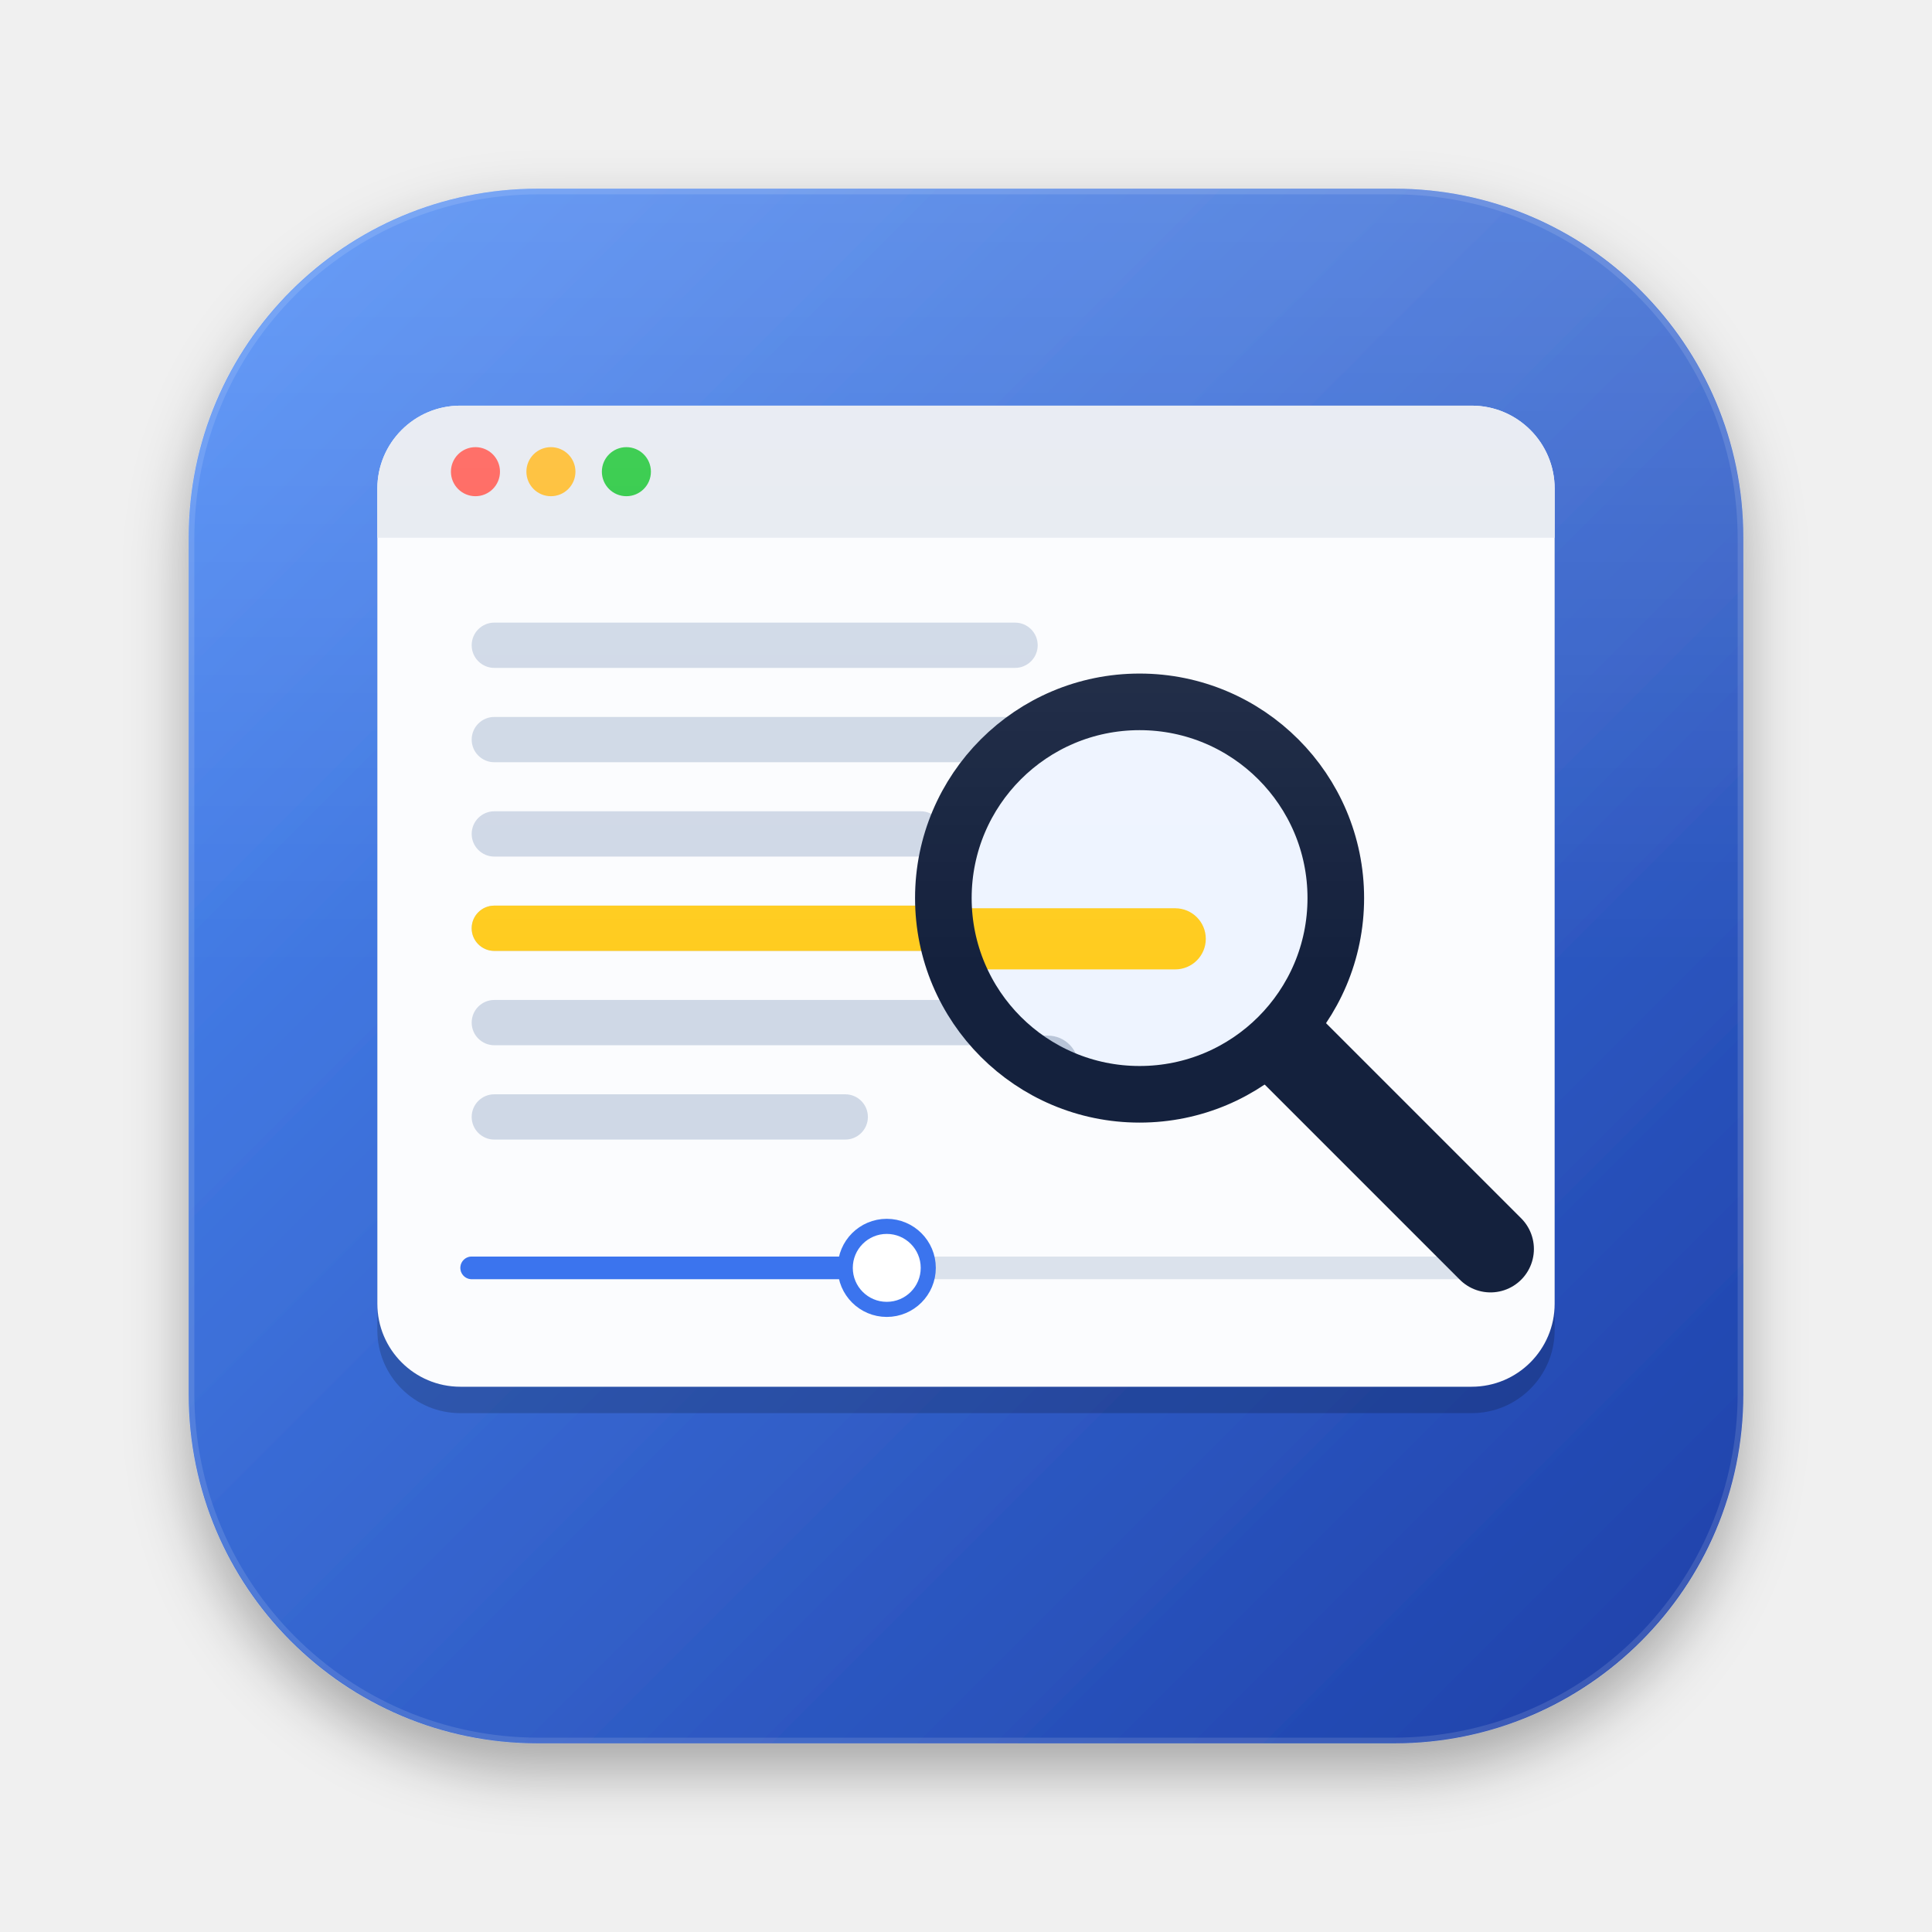
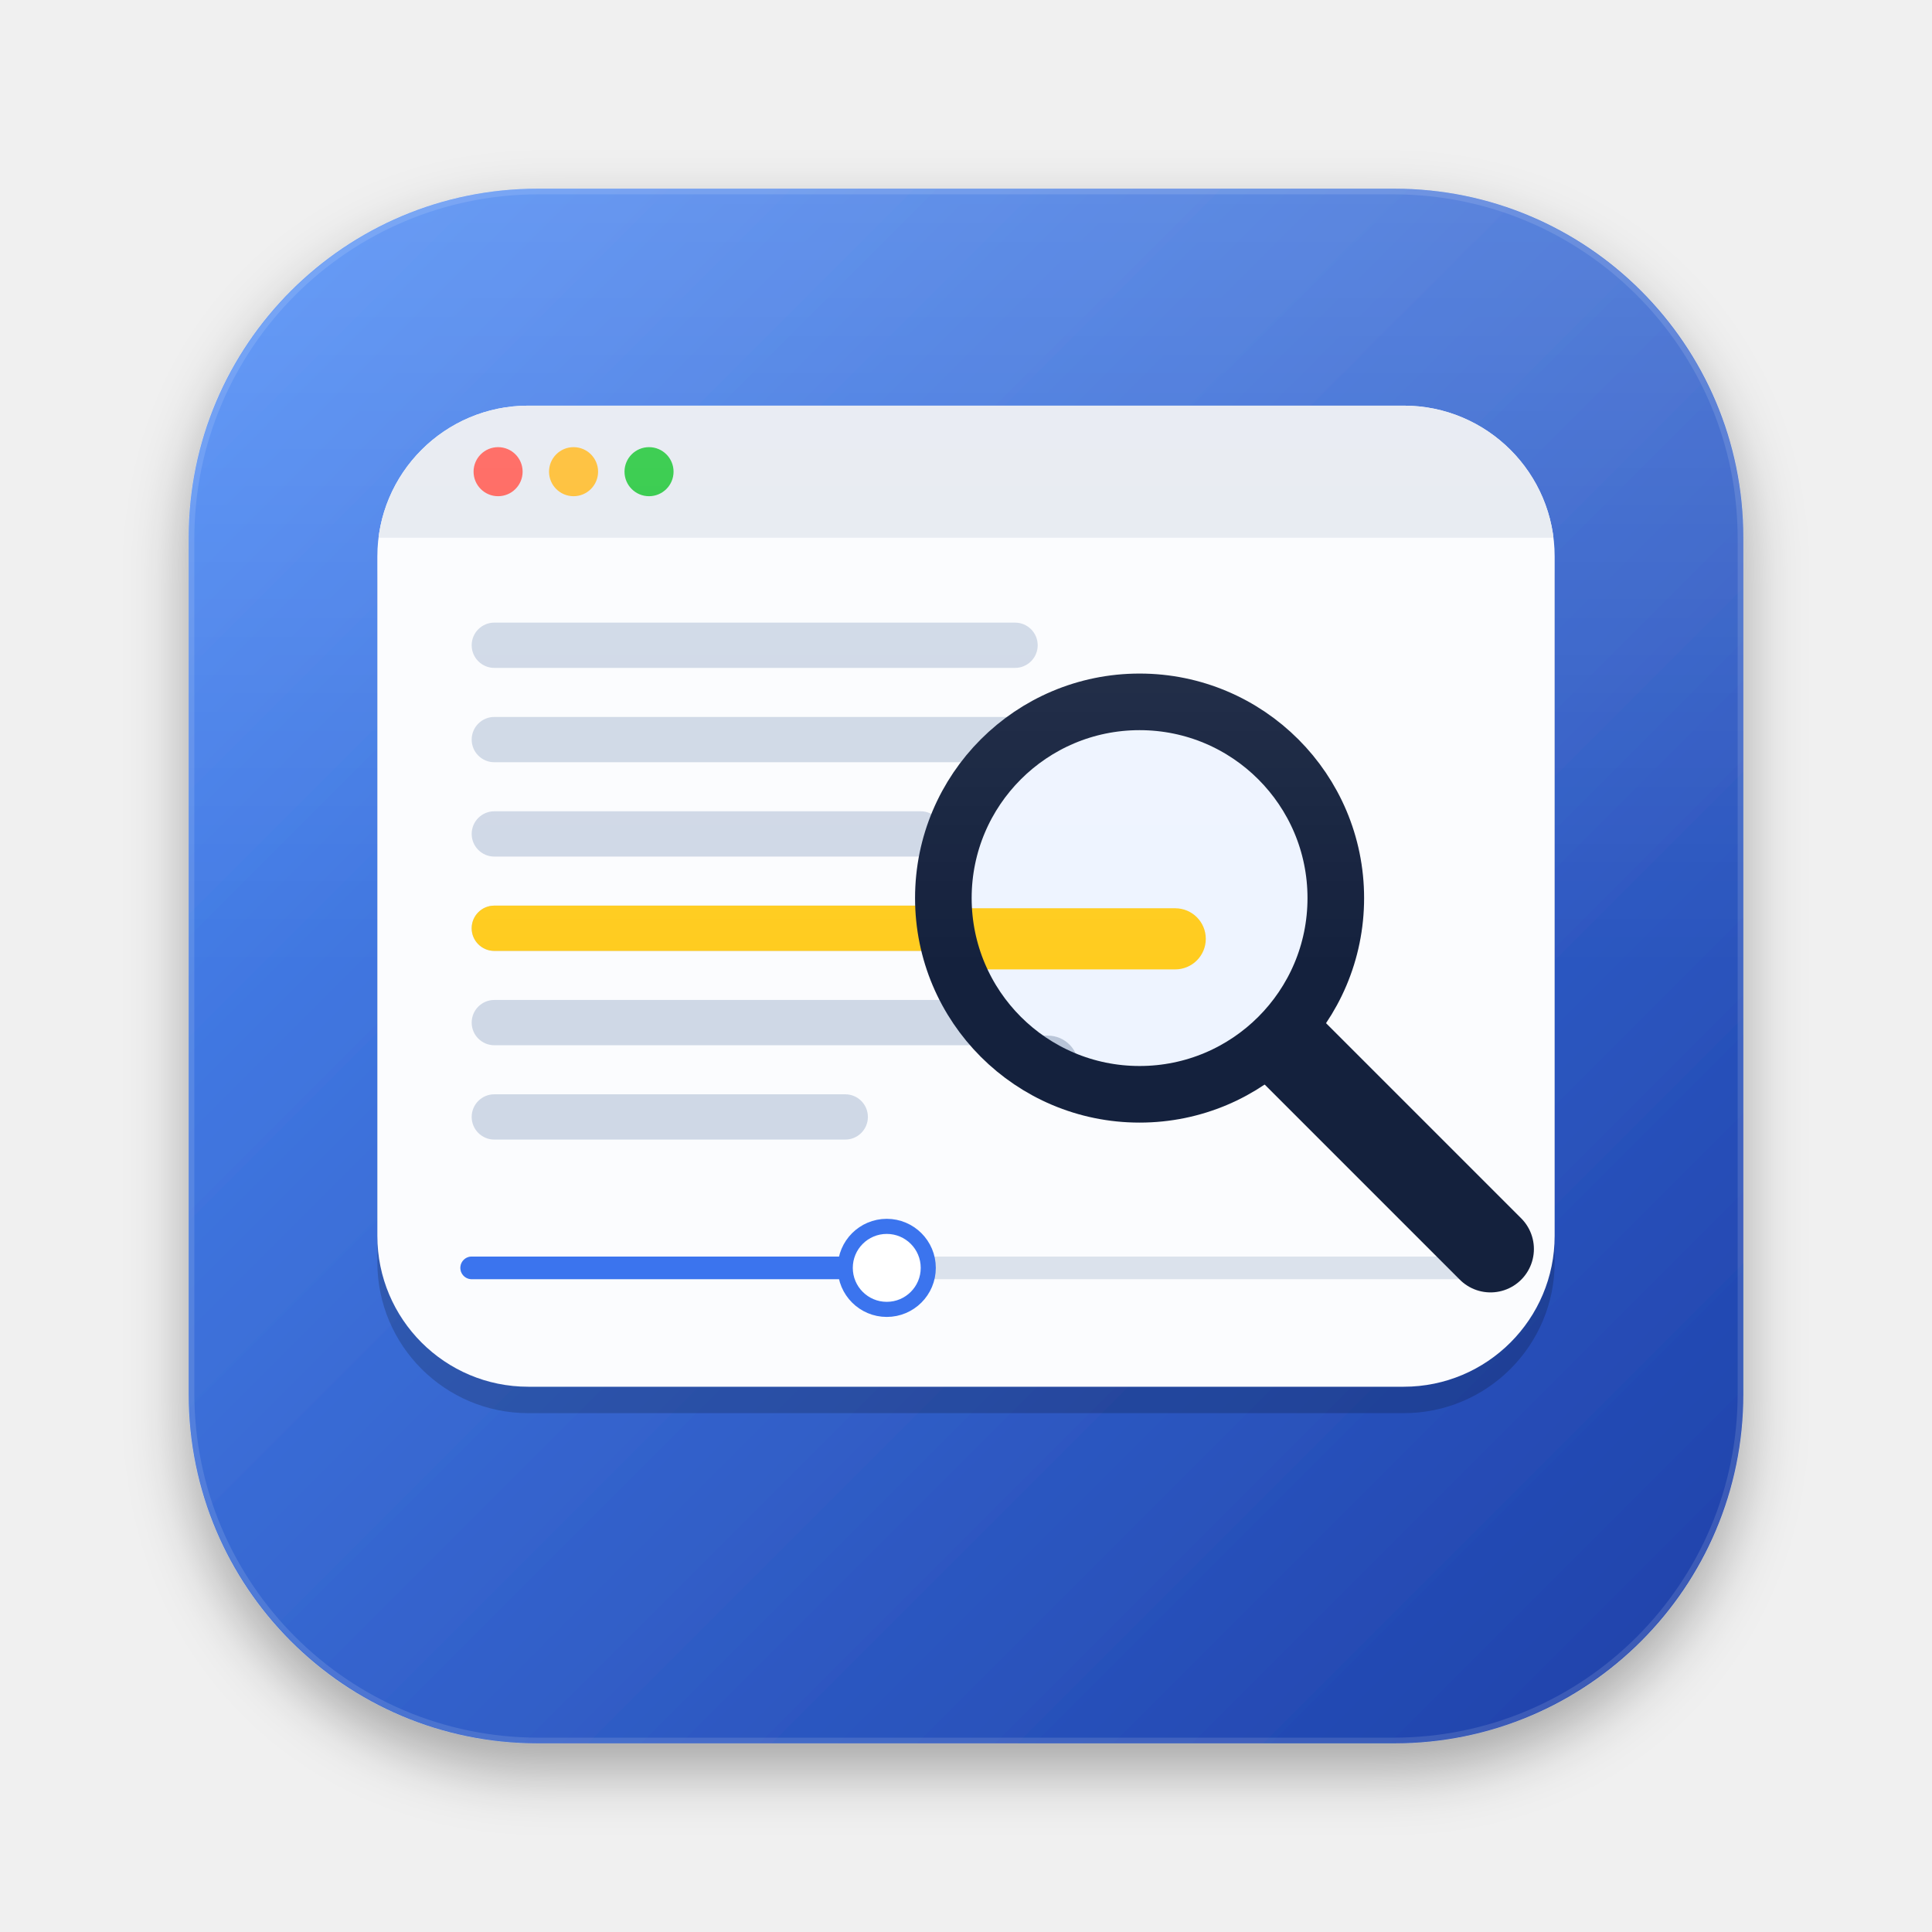
<svg xmlns="http://www.w3.org/2000/svg" viewBox="0 0 1024 1024" width="1024" height="1024">
  <defs>
    <filter id="shadow" x="-20%" y="-20%" width="140%" height="140%">
      <feDropShadow dx="0" dy="14" stdDeviation="16" flood-color="#000" flood-opacity="0.32" />
    </filter>
    <clipPath id="sq">
      <rect x="100" y="100" width="824" height="824" rx="185" />
    </clipPath>
    <linearGradient id="gloss" x1="0" y1="0" x2="0" y2="1">
      <stop offset="0" stop-color="#fff" stop-opacity="0.16" />
      <stop offset="0.5" stop-color="#fff" stop-opacity="0" />
    </linearGradient>
    <linearGradient id="bgD" x1="0" y1="0" x2="1" y2="1">
      <stop offset="0" stop-color="#4f8df7" />
      <stop offset="1" stop-color="#1d3fa8" />
    </linearGradient>
+     <clipPath id="win">
+       <rect x="200" y="215" width="624" height="520" rx="80" />
+     </clipPath>
    <clipPath id="lensD">
      <circle cx="604" cy="476" r="104" />
    </clipPath>
  </defs>
  <rect x="100" y="100" width="824" height="824" rx="185" fill="url(#bgD)" filter="url(#shadow)" />
  <g clip-path="url(#sq)">
-     <rect x="200" y="215" width="624" height="520" rx="44" fill="#000" opacity="0.18" transform="translate(0 14)" />
-     <rect x="200" y="215" width="624" height="520" rx="44" fill="#fbfcfe" />
-     <path d="M200,259 a44,44 0 0 1 44,-44 h536 a44,44 0 0 1 44,44 v26 h-624 Z" fill="#e6eaf1" />
+     <rect x="200" y="215" width="624" height="520" rx="80" fill="#000" opacity="0.18" transform="translate(0 14)" />
+     <rect x="200" y="215" width="624" height="520" rx="80" fill="#fbfcfe" />
+     <rect x="200" y="215" width="624" height="70" fill="#e6eaf1" clip-path="url(#win)" />
    <g>
-       <circle cx="252" cy="250" r="13" fill="#ff5f57" />
-       <circle cx="292" cy="250" r="13" fill="#febc2e" />
-       <circle cx="332" cy="250" r="13" fill="#28c840" />
+       <circle cx="264" cy="250" r="13" fill="#ff5f57" />
+       <circle cx="304" cy="250" r="13" fill="#febc2e" />
+       <circle cx="344" cy="250" r="13" fill="#28c840" />
    </g>
    <rect x="250" y="330" width="300" height="24" rx="12" fill="#cfd8e6" />
    <rect x="250" y="380" width="420" height="24" rx="12" fill="#cfd8e6" />
    <rect x="250" y="430" width="250" height="24" rx="12" fill="#cfd8e6" />
    <rect x="250" y="480" width="380" height="24" rx="12" fill="#cfd8e6" />
    <rect x="250" y="530" width="330" height="24" rx="12" fill="#cfd8e6" />
    <rect x="250" y="580" width="210" height="24" rx="12" fill="#cfd8e6" />
    <rect x="250" y="480" width="380" height="24" rx="12" fill="#ffcc1f" />
    <line x1="250" y1="672" x2="774" y2="672" stroke="#dbe2ec" stroke-width="12" stroke-linecap="round" />
    <line x1="250" y1="672" x2="470" y2="672" stroke="#3b74ee" stroke-width="12" stroke-linecap="round" />
    <circle cx="470" cy="672" r="22" fill="#fff" stroke="#3b74ee" stroke-width="8" />
    <g clip-path="url(#lensD)">
      <circle cx="604" cy="476" r="104" fill="#eef4ff" />
      <g transform="translate(604 476) scale(1.35) translate(-604 -476)">
        <rect x="250" y="330" width="300" height="24" rx="12" fill="#b9c5d8" />
        <rect x="250" y="380" width="420" height="24" rx="12" fill="#b9c5d8" />
        <rect x="250" y="430" width="250" height="24" rx="12" fill="#b9c5d8" />
        <rect x="250" y="480" width="380" height="24" rx="12" fill="#ffcc1f" />
        <rect x="250" y="530" width="330" height="24" rx="12" fill="#b9c5d8" />
        <rect x="250" y="580" width="210" height="24" rx="12" fill="#b9c5d8" />
      </g>
    </g>
    <line x1="684" y1="556" x2="790" y2="662" stroke="#14213d" stroke-width="46" stroke-linecap="round" />
    <circle cx="604" cy="476" r="104" fill="none" stroke="#14213d" stroke-width="30" />
    <rect x="100" y="100" width="824" height="824" fill="url(#gloss)" />
  </g>
  <rect x="101.5" y="101.5" width="821" height="821" rx="184" fill="none" stroke="#fff" stroke-opacity="0.12" stroke-width="3" />
</svg>
